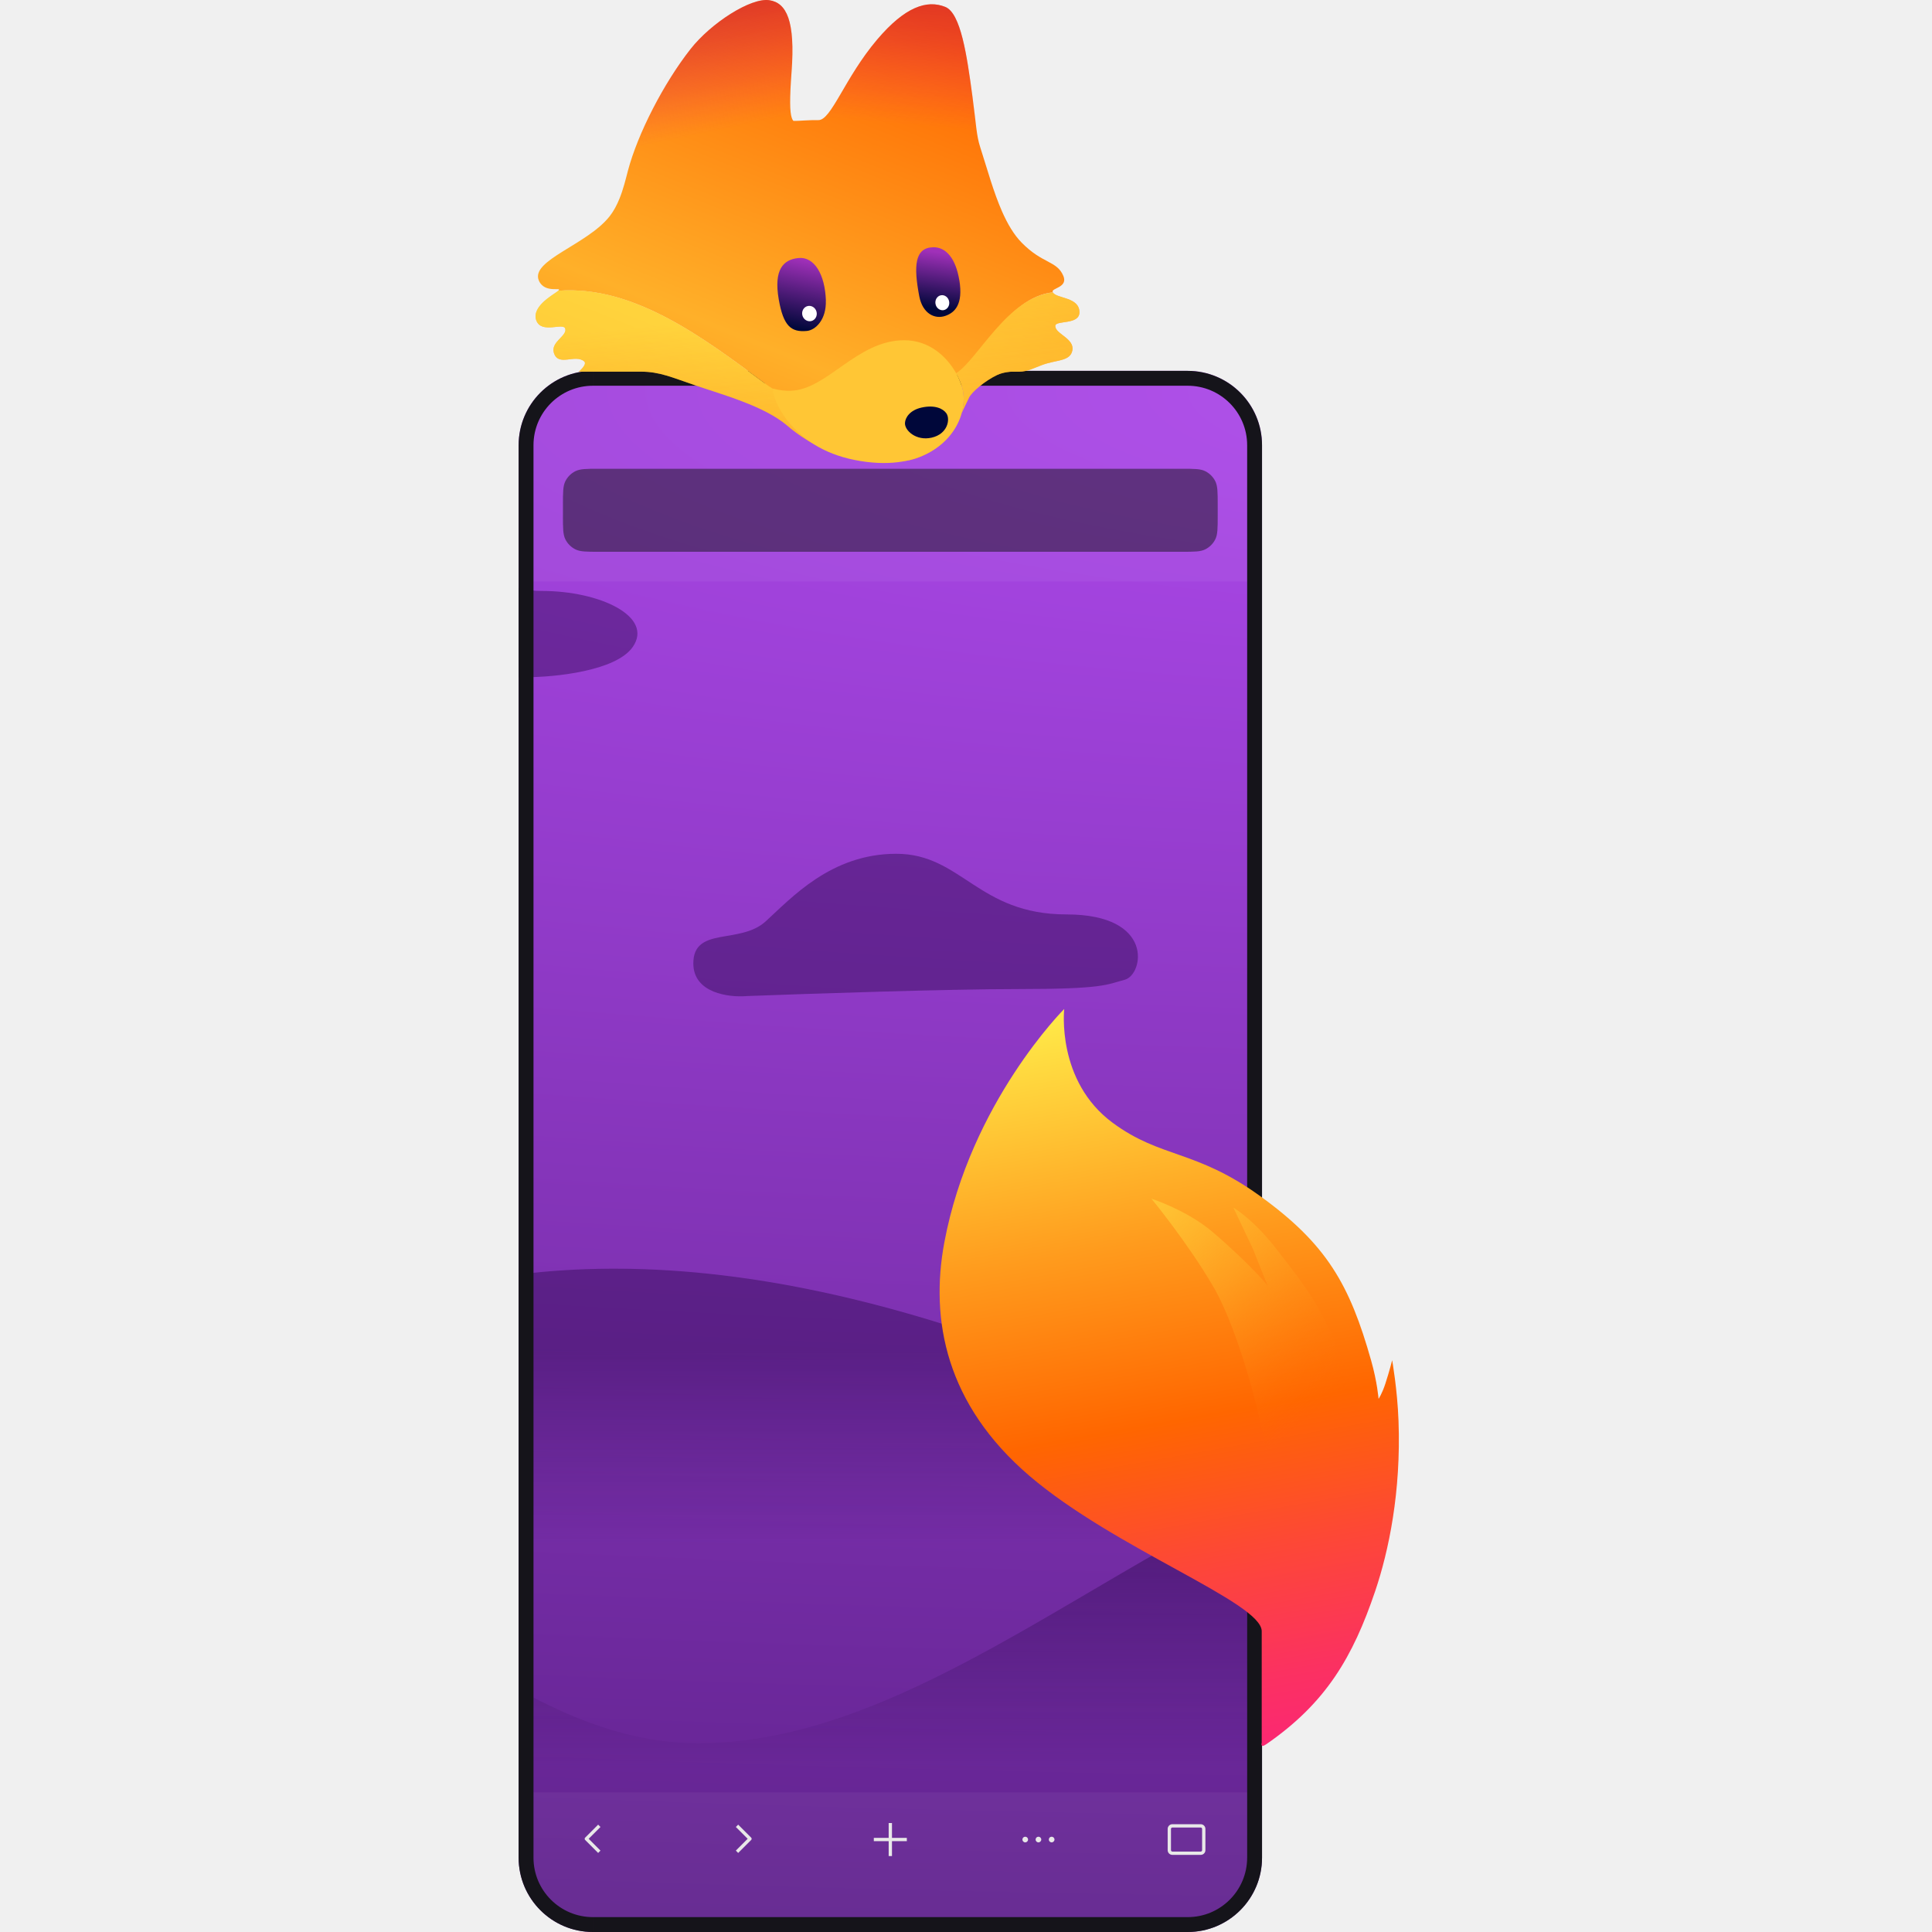
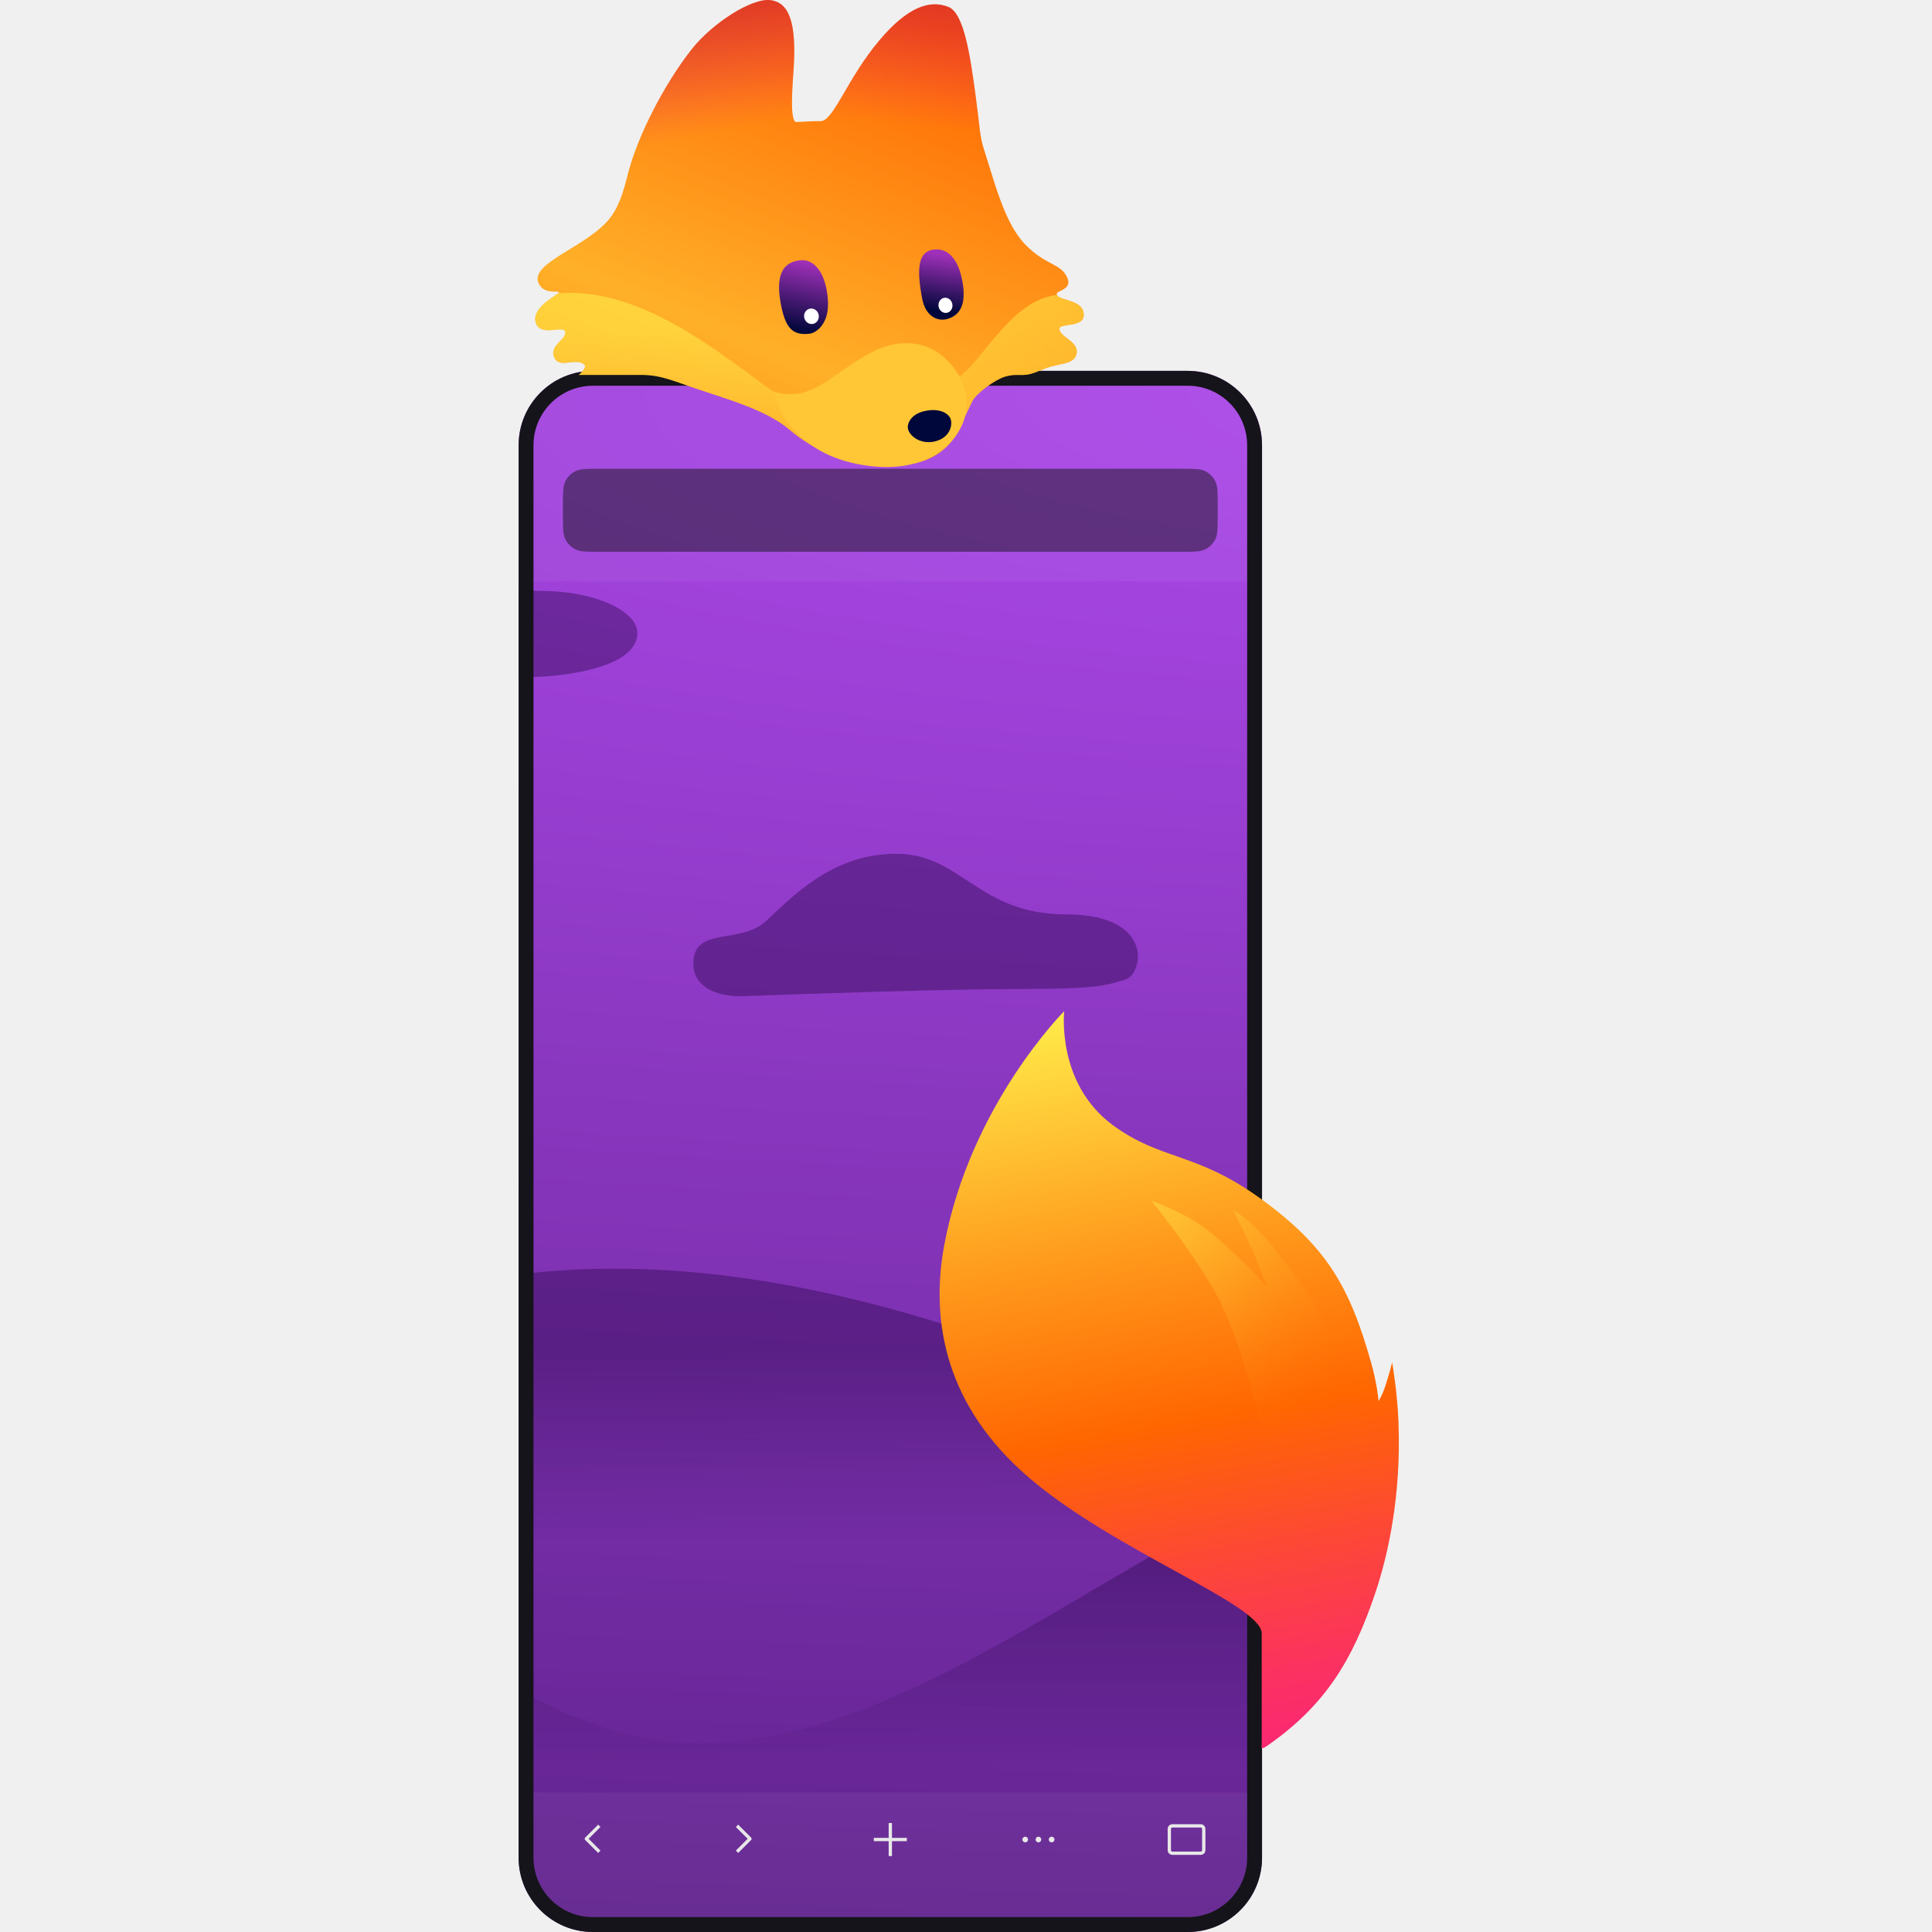
<svg xmlns="http://www.w3.org/2000/svg" width="300" height="300" fill="none" viewBox="0 0 300 300">
-   <g clip-path="url(#clip0_852_4369)">
-     <mask id="path-1-inside-1_852_4369" fill="#fff">
+   <g clip-path="url(#a)">
+     <mask id="h" fill="#fff">
      <path d="M80.532 69.131c0-6.375 5.168-11.543 11.544-11.543h92.347c6.376 0 11.544 5.168 11.544 11.543v219.326c0 6.375-5.168 11.543-11.544 11.543H92.076c-6.376 0-11.544-5.168-11.544-11.543z" />
    </mask>
-     <g clip-path="url(#clip1_852_4369)">
-       <g clip-path="url(#clip2_852_4369)">
+     <g clip-path="url(#b)">
+       <g clip-path="url(#c)">
        <path fill="#fff" d="M-37.788 57.588h571.38v286.58c0 6.553-5.313 11.866-11.867 11.866H-25.921c-6.554 0-11.867-5.313-11.867-11.866z" />
-         <path fill="url(#paint0_radial_852_4369)" d="M0 0h571.973v298.447H0z" transform="translate(-38.084 57.588)" />
-         <path fill="url(#paint1_linear_852_4369)" fill-opacity=".64" d="M42.212 209.147c-15.437 6.555-38.987 8.714-48.833 8.974v61.513h446.78v-67.171c-15.123.313-41.744-9.364-53.165-14.241-56.512-19.899-95.302-5.852-114.796 3.902s-69.508 21.264-125.035 3.707c-55.528-17.558-85.654-4.878-104.951 3.316" opacity=".6" />
-         <path fill="url(#paint2_linear_852_4369)" d="M13.67 228.768c-19.657-2.528-50.588 8.076-63.597 13.694v40.66h471.608v-61.095c-2.065 4.143-18.047 14.03-65.455 20.435-59.261 8.005-78.257-21.699-122.858-20.435s-83.212 48.665-124.922 48.665c-32.566 0-56.164-36.958-94.776-41.924" opacity=".6" />
-         <path fill="#210340" d="M39.587 105.161h42.011c4.467 0 14.052-.942 16.66-4.709 3.259-4.708-5.07-8.691-14.125-8.691s-7.605-7.606-20.643-7.606-17.384 6.881-21.005 10.14c-3.622 3.26-11.59.725-11.59 6.157 0 4.346 5.795 4.95 8.692 4.709m68.072 44.436c0 4.635 5.553 5.311 8.33 5.07 9.537-.362 31.291-1.086 42.011-1.086 13.4 0 13.762-.673 16.659-1.449 2.898-.776 4.708-10.141-9.054-10.141s-16.297-9.416-26.438-9.416-16.297 6.881-20.281 10.503-11.227.724-11.227 6.519" opacity=".4" />
+         <path fill="url(#d)" d="M0 0h571.973v298.447H0z" transform="translate(-38.083 57.588)" />
+         <path fill="url(#e)" fill-opacity=".64" d="M42.212 209.147c-15.438 6.555-38.988 8.714-48.833 8.974v61.513h446.779v-67.171c-15.122.313-41.744-9.364-53.164-14.241-56.512-19.899-95.303-5.852-114.796 3.902s-69.508 21.264-125.036 3.707c-55.527-17.558-85.654-4.878-104.95 3.316" opacity=".6" />
+         <path fill="url(#f)" d="M13.67 228.768c-19.657-2.528-50.588 8.076-63.597 13.694v40.66h471.608v-61.095c-2.065 4.143-18.047 14.03-65.455 20.435-59.261 8.005-78.257-21.699-122.858-20.435s-83.212 48.665-124.922 48.665c-32.566 0-56.164-36.958-94.776-41.924" opacity=".6" />
+         <path fill="#210340" d="M39.587 105.161h42.011c4.467 0 14.052-.942 16.66-4.709 3.259-4.708-5.07-8.692-14.125-8.692s-7.605-7.605-20.643-7.605-17.384 6.881-21.005 10.14c-3.622 3.26-11.59.725-11.59 6.157 0 4.346 5.795 4.95 8.692 4.709m68.072 44.436c0 4.635 5.553 5.311 8.33 5.07 9.537-.362 31.291-1.086 42.011-1.086 13.4 0 13.762-.673 16.659-1.449 2.898-.776 4.708-10.141-9.054-10.141s-16.297-9.416-26.438-9.416-16.297 6.881-20.281 10.503-11.227.724-11.227 6.519" opacity=".4" />
      </g>
    </g>
-     <g clip-path="url(#clip3_852_4369)">
+     <g clip-path="url(#g)">
      <path fill="#fff" fill-opacity=".05" d="M80.532 57.588h115.434v32.71H80.532z" />
-       <path fill="#15141a" fill-opacity=".5" d="M87.413 78.414c0-1.969 0-2.954.383-3.706a3.5 3.5 0 0 1 1.537-1.536c.752-.383 1.737-.383 3.706-.383h90.421c1.969 0 2.954 0 3.706.383a3.5 3.5 0 0 1 1.536 1.536c.383.752.383 1.737.383 3.706v1.641c0 1.97 0 2.954-.383 3.706a3.5 3.5 0 0 1-1.536 1.536c-.752.384-1.737.384-3.706.384H93.039c-1.97 0-2.954 0-3.706-.384a3.5 3.5 0 0 1-1.537-1.536c-.383-.752-.383-1.737-.383-3.706z" />
+       <path fill="#15141a" fill-opacity=".5" d="M87.413 78.414c0-1.97 0-2.954.383-3.706a3.5 3.5 0 0 1 1.537-1.536c.752-.384 1.737-.384 3.706-.384h90.421c1.969 0 2.954 0 3.706.384a3.5 3.5 0 0 1 1.536 1.536c.383.752.383 1.737.383 3.706v1.64c0 1.97 0 2.955-.383 3.707a3.5 3.5 0 0 1-1.536 1.536c-.752.384-1.737.384-3.706.384H93.039c-1.97 0-2.954 0-3.706-.384a3.5 3.5 0 0 1-1.537-1.536c-.383-.752-.383-1.737-.383-3.706z" />
    </g>
    <path fill="#fff" fill-opacity=".05" d="M80.532 278.318h115.434V300H80.532z" />
-     <path fill="#e8e8e8" fill-rule="evenodd" d="m90.863 285.346 2.016-2.016.363.362-1.835 1.835 1.835 1.835-.363.363-2.016-2.016a.255.255 0 0 1 0-.363m25.234.181-1.835-1.835.362-.362 2.017 2.016a.256.256 0 0 1 0 .363l-2.017 2.016-.362-.363z" clip-rule="evenodd" />
-     <path fill="#e8e8e8" d="M137.993 285.899v2.307h.513v-2.307h2.307v-.513h-2.307v-2.307h-.513v2.307h-2.307v.513zm21.643-.256a.439.439 0 1 1-.878 0 .439.439 0 0 1 .878 0m2.051 0a.439.439 0 1 1-.878 0 .439.439 0 0 1 .878 0m2.051 0a.439.439 0 1 1-.878 0 .439.439 0 0 1 .878 0" />
+     <path fill="#e8e8e8" fill-rule="evenodd" d="m90.862 285.346 2.017-2.016.362.362-1.835 1.835 1.835 1.835-.362.363-2.017-2.016a.255.255 0 0 1 0-.363m25.235.181-1.835-1.835.362-.362 2.017 2.016a.256.256 0 0 1 0 .363l-2.017 2.016-.362-.363z" clip-rule="evenodd" />
+     <path fill="#e8e8e8" d="M137.993 285.899v2.307h.513v-2.307h2.307v-.513h-2.307v-2.307h-.513v2.307h-2.307v.513zm21.643-.256a.44.44 0 1 1-.88-.002.44.44 0 0 1 .88.002m2.051 0a.44.44 0 1 1-.88-.002.44.44 0 0 1 .88.002m2.051 0a.44.44 0 1 1-.88-.002.44.44 0 0 1 .88.002" />
    <path fill="#e8e8e8" fill-rule="evenodd" d="M182.046 283.775a.22.22 0 0 0-.218.218v3.299c0 .121.098.219.218.219h4.398a.22.22 0 0 0 .219-.219v-3.299a.22.22 0 0 0-.219-.218zm-.731.218c0-.404.328-.731.731-.731h4.398c.404 0 .732.327.732.731v3.299a.73.73 0 0 1-.732.731h-4.398a.73.73 0 0 1-.731-.731z" clip-rule="evenodd" />
  </g>
-   <path fill="#15141a" d="M92.076 57.588v2.308h92.347v-4.618H92.076zM195.967 69.13h-2.309v219.326h4.617V69.131zM184.423 300v-2.309H92.076v4.618h92.347zm-103.89-11.543h2.308V69.131h-4.617v219.326zM92.075 300v-2.309a9.234 9.234 0 0 1-9.235-9.234h-4.617c0 7.65 6.201 13.852 13.852 13.852zm103.891-11.543h-2.309c0 5.1-4.135 9.234-9.235 9.234v4.618c7.651 0 13.852-6.202 13.852-13.852zm-11.544-230.87v2.31c5.1 0 9.235 4.134 9.235 9.234h4.617c0-7.65-6.201-13.852-13.852-13.852zm-92.347 0V55.28c-7.65 0-13.852 6.202-13.852 13.852h4.617c0-5.1 4.135-9.235 9.235-9.235z" mask="url(#path-1-inside-1_852_4369)" />
-   <path fill="url(#paint3_linear_852_4369)" d="M195.911 270.637s-.261.88.717.204c9.28-6.404 13.451-13.55 16.922-23.808 2.078-6.159 4.025-15.35 3.61-26.414-.179-4.889-.986-9.403-.986-9.403s-.399 1.622-1.051 3.626c-.513 1.581-1.059 2.371-1.059 2.371s-.204-2.591-1.149-5.932c-3.333-11.806-6.893-18.112-17.363-25.64-9.94-7.146-15.285-5.769-22.764-11.285-8.8-6.485-7.537-17.68-7.537-17.68s-14.544 14.511-18.609 36.216c-2.274 12.14.301 25.217 13.174 36.249 13.281 11.382 36.103 19.669 36.103 24.15v17.338z" />
-   <path fill="url(#paint4_linear_852_4369)" d="M208.336 210.833c-3.438-8.213-5.043-10.388-10.306-17.11-3.553-4.53-6.51-6.2-6.51-6.2l3.039 6.42 2.46 6.152c.84.464-3.08-3.993-8.742-8.808-3.984-3.389-9.484-5.157-9.484-5.157s5.581 6.762 9.622 13.68c4.042 6.917 8.018 22.226 8.238 26.936.383 8.49 6.607 3.674 10.852 3.854 4.245.179 5.199-6.559.848-19.767z" />
-   <path fill="url(#paint5_linear_852_4369)" d="M165.112 42.834c-1.002-2.37-3.21-1.833-6.469-5.157-1.222-1.247-2.192-2.917-3.031-4.807-1.352-3.056-2.33-6.681-3.405-10.014-.603-1.874-.612-3.454-1.214-7.927-.856-6.364-1.817-12.89-4.213-13.851-2.843-1.15-6.249-.033-10.575 5.067-5.036 5.932-7.122 12.556-9.134 12.507-1.426-.033-3.186.147-3.732.122-.097 0-.154-.016-.171-.032a1.5 1.5 0 0 1-.228-.457c-.301-.92-.342-2.876-.024-7.145.586-7.92-.783-10.698-3.439-11.105-2.86-.448-9.052 3.52-12.246 7.585-4.147 5.272-8.204 13.118-9.728 18.895-.358 1.377-.725 2.892-1.312 4.334-.39.962-.871 1.899-1.523 2.73-3.488 4.44-12.36 6.852-10.992 9.997.913 2.094 3.797.888 3.007 1.572 11.798-.888 22.675 7.415 32.061 14.373 3.61 8.417 11.57 13.1 21.255 12.077 4.009 0 12.252-5.302 8.565-13.35 3.389-2.118 7.863-12.138 14.935-12.855-.008-.017-.024-.033-.032-.05-.294-.618 2.428-.66 1.645-2.517z" />
-   <path fill="url(#paint6_linear_852_4369)" d="M136.84 25.04c6.453 1.874 11.415 7.691 11.415 7.691l7.39 2.82-.024-2.69c-1.353-3.054-2.331-6.68-3.406-10.013-.603-1.874-.611-3.454-1.214-7.927-.856-6.364-1.817-12.89-4.212-13.851-2.844-1.15-6.25-.033-10.576 5.067-5.035 5.932-7.121 12.556-9.134 12.507-1.426-.032-3.185.147-3.731.122.627.774 3.356 3.325 13.508 6.266z" />
-   <path fill="url(#paint7_linear_852_4369)" d="M122.932 18.286c-.302-.921-.342-2.877-.025-7.146.587-7.92-.782-10.698-3.438-11.105-2.86-.448-9.052 3.52-12.246 7.585-4.147 5.272-8.204 13.118-9.728 18.895-.359 1.377-.725 2.892-1.312 4.334 3.471-2.224 9.223-5.622 15.595-8.188 4.497-1.817 8.987-3.545 11.146-4.376z" />
-   <path fill="url(#paint8_linear_852_4369)" d="M120.121 60.417a15 15 0 0 1-1.377-.896c-9.386-6.958-20.263-15.26-32.06-14.373-.058.05-.131.106-.229.18-.774.562-3.927 2.354-3.186 4.407.79 2.184 4.229.278 4.506 1.312.301 1.133-2.298 2.045-1.768 3.748.684 2.192 3.283.139 4.693 1.312.554.464-.823 1.605-.823 1.605h9.68c2.843 0 4.782.888 8.204 2.053 4.457 1.524 10.902 3.267 14.495 6.331a23.3 23.3 0 0 0 4.294 2.933c-5.182-3.194-6.592-7.984-6.429-8.62z" />
-   <path fill="url(#paint9_linear_852_4369)" d="M148.459 57.957c.432.765.742 1.507.929 2.15.35 1.19.342 2.608-.057 4.025.236-.505.587-1.262 1.133-2.379.439-.912 2.493-2.631 4.383-3.528.953-.448 2.126-.505 2.126-.505h1.304c1.254 0 2.383-.623 3.561-1.05 2.224-.824 4.326-.53 4.676-2.241.383-1.883-2.713-2.591-2.648-3.83.049-.912 3.74-.106 3.748-2.102.008-2.395-3.528-2.11-4.122-3.08-7.073.725-11.66 10.438-15.049 12.556z" />
-   <path fill="url(#paint10_linear_852_4369)" d="M128.236 46.656c.098 2.998-1.613 4.611-2.957 4.734-2.428.22-3.634-.734-4.359-4.922-.791-4.587.684-6.167 3.063-6.404 2.445-.244 4.123 2.51 4.262 6.6z" />
-   <path fill="#fff" d="M125.989 49.85c.606-.155.965-.8.801-1.44-.163-.642-.787-1.036-1.393-.882s-.965.8-.802 1.44c.164.641.787 1.036 1.394.881" />
-   <path fill="url(#paint11_linear_852_4369)" d="M148.971 43.527c.611 3.764-.717 5.019-2.183 5.524-1.638.562-3.528-.342-4.05-3.072-.872-4.62-.749-7.569 2.225-7.585 1.947-.008 3.454 1.744 4 5.133z" />
-   <path fill="#fff" d="M146.538 48.156c.584-.11.961-.714.842-1.35-.119-.638-.689-1.066-1.272-.957s-.961.714-.842 1.35c.118.638.688 1.066 1.272.957" />
-   <path fill="url(#paint12_linear_852_4369)" d="M120.121 60.417a15 15 0 0 1-1.377-.896c-9.386-6.958-20.263-15.26-32.06-14.373-.058.05-.131.106-.229.18-.774.562-3.927 2.354-3.186 4.407.79 2.184 4.229.278 4.506 1.312.301 1.133-2.298 2.045-1.768 3.748.684 2.192 3.283.139 4.693 1.312.554.464-.823 1.605-.823 1.605h9.68c2.843 0 4.782.888 8.204 2.053 4.457 1.524 10.902 3.267 14.495 6.331a23.3 23.3 0 0 0 4.294 2.933c-5.182-3.194-6.592-7.984-6.429-8.62z" opacity=".6" />
-   <path fill="url(#paint13_linear_852_4369)" d="M148.459 57.957c.432.765.742 1.507.929 2.15.35 1.19.342 2.608-.057 4.025.236-.505.587-1.262 1.133-2.379.439-.912 2.493-2.631 4.383-3.528.953-.448 2.126-.505 2.126-.505h1.304c1.254 0 2.383-.623 3.561-1.05 2.224-.824 4.326-.53 4.676-2.241.383-1.883-2.713-2.591-2.648-3.83.049-.912 3.74-.106 3.748-2.102.008-2.395-3.528-2.11-4.122-3.08-7.073.725-11.66 10.438-15.049 12.556z" opacity=".6" />
-   <path fill="#ffc635" d="M149.387 60.108a11 11 0 0 0-.918-2.156c-1.39-2.469-4.071-5.128-8.086-5.12-7.311.008-11.915 7.659-17.558 7.838a9 9 0 0 1-2.731-.318q-.049-.012-.074.073c-.163.636 1.251 5.435 6.452 8.62 1.677 1.027 3.738 1.89 6.281 2.388 10.042 1.98 15.317-2.721 16.585-7.292.392-1.426.408-2.836.057-4.025z" />
-   <path fill="#00073a" d="M143.106 63.285c2.045-.456 3.348.163 3.853.905.62.912.212 3.202-2.305 3.772-2.388.538-4.196-1.108-4.131-2.29.049-.839.766-1.98 2.574-2.387z" />
+   <path fill="#15141a" d="M92.076 57.588v2.308h92.347v-4.618H92.076zM195.967 69.13h-2.309v219.326h4.617V69.131zM184.423 300v-2.309H92.076v4.618h92.347zm-103.89-11.543h2.308V69.131h-4.617v219.326zM92.075 300v-2.309a9.234 9.234 0 0 1-9.235-9.234h-4.617c0 7.65 6.201 13.852 13.852 13.852zm103.891-11.543h-2.309c0 5.1-4.135 9.234-9.235 9.234v4.618c7.651 0 13.852-6.202 13.852-13.852zm-11.544-230.87v2.31c5.1 0 9.235 4.134 9.235 9.234h4.617c0-7.65-6.201-13.852-13.852-13.852zm-92.347 0V55.28c-7.65 0-13.852 6.202-13.852 13.852h4.617c0-5.1 4.135-9.235 9.235-9.235z" mask="url(#h)" />
+   <path fill="url(#i)" d="M195.911 270.98s-.261.88.717.204c9.28-6.404 13.451-13.55 16.922-23.808 2.078-6.159 4.025-15.35 3.61-26.414-.179-4.889-.986-9.403-.986-9.403s-.399 1.622-1.051 3.626c-.513 1.581-1.059 2.371-1.059 2.371s-.204-2.591-1.149-5.932c-3.333-11.806-6.893-18.112-17.363-25.64-9.94-7.146-15.285-5.769-22.764-11.285-8.8-6.485-7.537-17.68-7.537-17.68s-14.544 14.511-18.609 36.216c-2.274 12.14.301 25.217 13.174 36.249 13.281 11.382 36.103 19.669 36.103 24.15v17.338z" />
+   <path fill="url(#j)" d="M208.336 211.176c-3.438-8.213-5.043-10.388-10.306-17.11-3.553-4.53-6.51-6.2-6.51-6.2l3.039 6.42 2.46 6.152c.84.464-3.08-3.993-8.742-8.808-3.984-3.389-9.484-5.158-9.484-5.158s5.581 6.763 9.622 13.68c4.042 6.918 8.018 22.227 8.238 26.937.383 8.49 6.607 3.674 10.852 3.853s5.199-6.558.848-19.766z" />
+   <path fill="url(#k)" d="M165.765 43.206c-1.011-2.392-3.238-1.85-6.526-5.202-1.233-1.258-2.211-2.942-3.057-4.849-1.364-3.082-2.35-6.739-3.435-10.1-.608-1.89-.617-3.485-1.225-7.997-.863-6.418-1.833-13.001-4.249-13.971-2.868-1.159-6.303-.033-10.667 5.112-5.079 5.983-7.183 12.664-9.213 12.615-1.438-.033-3.213.148-3.764.123-.099 0-.156-.016-.173-.033a1.5 1.5 0 0 1-.23-.46c-.304-.928-.345-2.9-.024-7.207.591-7.989-.789-10.791-3.468-11.202-2.885-.452-9.131 3.55-12.353 7.651-4.183 5.318-8.276 13.232-9.812 19.059-.362 1.389-.732 2.917-1.324 4.372-.394.97-.879 1.915-1.536 2.753-3.518 4.479-12.468 6.912-11.087 10.084.92 2.112 3.83.896 3.033 1.586 11.24.41 27.027 13.73 35.825 20.844 8.058 4.715 8.423 6.454 17.751 5.725 4.043 0 9.928-2.705 10.281-11.988 3.419-2.137 6.496-13.55 13.629-14.273-.008-.016-.028-.094-.037-.11-.295-.625 2.45-.666 1.661-2.54z" />
+   <path fill="url(#l)" d="M137.246 25.257c6.509 1.89 11.514 7.758 11.514 7.758l7.454 2.844-.024-2.712c-1.365-3.082-2.351-6.74-3.436-10.1-.608-1.89-.616-3.485-1.224-7.997-.863-6.419-1.833-13.001-4.249-13.971-2.868-1.159-6.304-.033-10.667 5.112-5.079 5.983-7.183 12.664-9.213 12.615-1.438-.033-3.214.148-3.764.123.633.78 3.386 3.353 13.626 6.32z" />
+   <path fill="url(#m)" d="M123.218 18.444c-.304-.928-.345-2.9-.024-7.207.591-7.989-.789-10.791-3.469-11.202-2.884-.452-9.13 3.55-12.352 7.651-4.183 5.318-8.276 13.232-9.813 19.059-.361 1.389-.731 2.917-1.323 4.372 3.501-2.244 9.303-5.67 15.73-8.26a748 748 0 0 1 11.243-4.413z" />
+   <path fill="url(#n)" d="M120.383 60.942a15 15 0 0 1-1.389-.904c-9.467-7.019-20.439-15.393-32.339-14.498a5 5 0 0 1-.23.181c-.78.567-3.961 2.375-3.213 4.446.797 2.203 4.265.28 4.544 1.323.305 1.143-2.317 2.063-1.783 3.78.69 2.212 3.312.14 4.734 1.324.559.468-.83 1.619-.83 1.619h9.763c2.868 0 4.824.896 8.276 2.071 4.495 1.537 10.996 3.296 14.621 6.386a23.5 23.5 0 0 0 4.331 2.958c-5.227-3.221-6.649-8.054-6.485-8.695z" />
+   <path fill="url(#o)" d="M148.967 58.46c.435.772.748 1.52.937 2.17.353 1.2.345 2.63-.058 4.06.238-.51.592-1.275 1.142-2.4.444-.921 2.515-2.655 4.422-3.56.961-.451 2.145-.509 2.145-.509h1.315c1.264 0 2.403-.628 3.591-1.06 2.244-.83 4.364-.534 4.718-2.26.386-1.898-2.737-2.613-2.671-3.863.049-.92 3.772-.106 3.78-2.12.008-2.416-3.559-2.128-4.158-3.106-7.134.731-11.761 10.527-15.18 12.664z" />
+   <path fill="url(#p)" d="M128.569 47.06c.099 3.025-1.627 4.652-2.983 4.776-2.449.221-3.665-.74-4.397-4.964-.797-4.627.691-6.222 3.09-6.46 2.466-.246 4.159 2.531 4.299 6.657z" />
+   <path fill="#fff" d="M126.301 50.282c.611-.156.974-.806.809-1.453-.165-.646-.794-1.044-1.405-.889-.612.156-.974.807-.809 1.453.165.647.794 1.045 1.405.889" />
+   <path fill="url(#q)" d="M149.484 43.905c.616 3.797-.724 5.062-2.203 5.572-1.652.567-3.559-.345-4.085-3.098-.879-4.66-.756-7.635 2.244-7.652 1.964-.008 3.485 1.759 4.035 5.178z" />
+   <path fill="#fff" d="M147.028 48.574c.589-.11.969-.72.849-1.363-.12-.642-.694-1.074-1.283-.964s-.969.72-.85 1.362c.12.643.695 1.074 1.284.965" />
+   <path fill="url(#r)" d="M120.383 60.942a15 15 0 0 1-1.389-.904c-9.467-7.019-20.439-15.393-32.339-14.498a5 5 0 0 1-.23.181c-.78.567-3.961 2.375-3.213 4.446.797 2.203 4.265.28 4.544 1.323.305 1.143-2.317 2.063-1.783 3.78.69 2.212 3.312.14 4.734 1.324.559.468-.83 1.619-.83 1.619h9.763c2.868 0 4.824.896 8.276 2.071 4.495 1.537 10.996 3.296 14.621 6.386a23.5 23.5 0 0 0 4.331 2.958c-5.227-3.221-6.649-8.054-6.485-8.695z" opacity=".6" />
+   <path fill="url(#s)" d="M148.967 58.46c.435.772.748 1.52.937 2.17.353 1.2.345 2.63-.058 4.06.238-.51.592-1.275 1.142-2.4.444-.921 2.515-2.655 4.422-3.56.961-.451 2.145-.509 2.145-.509h1.315c1.264 0 2.403-.628 3.591-1.06 2.244-.83 4.364-.534 4.718-2.26.386-1.898-2.737-2.613-2.671-3.863.049-.92 3.772-.106 3.78-2.12.008-2.416-3.559-2.128-4.158-3.106-7.134.731-11.761 10.527-15.18 12.664z" opacity=".6" />
+   <path fill="#ffc635" d="M149.903 60.63a11 11 0 0 0-.925-2.175c-1.402-2.49-4.107-5.173-8.157-5.165-7.374.008-12.018 7.726-17.71 7.906a9 9 0 0 1-2.755-.32q-.049-.013-.074.074c-.165.64 1.262 5.481 6.508 8.695 1.691 1.035 3.77 1.907 6.335 2.408 10.13 1.997 15.45-2.745 16.729-7.356.396-1.438.412-2.86.057-4.06z" />
+   <path fill="#00073a" d="M143.567 63.834c2.063-.46 3.378.165 3.887.913.625.92.214 3.23-2.326 3.805-2.408.542-4.232-1.118-4.166-2.31.049-.846.772-1.997 2.597-2.408z" />
  <defs>
-     <linearGradient id="paint1_linear_852_4369" x1="-6.621" x2="-6.621" y1="209.615" y2="239.917" gradientUnits="userSpaceOnUse">
+     <linearGradient id="e" x1="-6.621" x2="-6.621" y1="209.615" y2="239.917" gradientUnits="userSpaceOnUse">
      <stop stop-color="#210340" />
      <stop offset="1" stop-color="#210340" stop-opacity="0" />
    </linearGradient>
-     <linearGradient id="paint2_linear_852_4369" x1="186.19" x2="186.19" y1="221.987" y2="274.613" gradientUnits="userSpaceOnUse">
+     <linearGradient id="f" x1="186.19" x2="186.19" y1="221.987" y2="274.613" gradientUnits="userSpaceOnUse">
      <stop stop-color="#210340" />
      <stop offset="1" stop-color="#210340" stop-opacity="0" />
    </linearGradient>
-     <linearGradient id="paint3_linear_852_4369" x1="171.859" x2="192.35" y1="155.511" y2="271.753" gradientUnits="userSpaceOnUse">
+     <linearGradient id="i" x1="171.859" x2="192.35" y1="155.854" y2="272.097" gradientUnits="userSpaceOnUse">
      <stop stop-color="#ffeb49" />
      <stop offset=".32" stop-color="#ff9b1d" />
      <stop offset=".56" stop-color="#f60" />
      <stop offset=".74" stop-color="#fd4835" />
      <stop offset=".91" stop-color="#fb3161" />
      <stop offset="1" stop-color="#fb2872" />
    </linearGradient>
-     <linearGradient id="paint4_linear_852_4369" x1="176.771" x2="204.036" y1="186.938" y2="219.588" gradientUnits="userSpaceOnUse">
+     <linearGradient id="j" x1="176.771" x2="204.036" y1="187.281" y2="219.931" gradientUnits="userSpaceOnUse">
      <stop stop-color="#ffc635" />
      <stop offset=".09" stop-color="#ffc132" stop-opacity=".96" />
      <stop offset=".24" stop-color="#ffb62c" stop-opacity=".84" />
      <stop offset=".44" stop-color="#ffa422" stop-opacity=".66" />
      <stop offset=".67" stop-color="#ff8c15" stop-opacity=".4" />
      <stop offset=".94" stop-color="#ff6c03" stop-opacity=".07" />
      <stop offset="1" stop-color="#f60" stop-opacity="0" />
    </linearGradient>
-     <linearGradient id="paint5_linear_852_4369" x1="141.003" x2="77.118" y1="2.039" y2="160.153" gradientUnits="userSpaceOnUse">
+     <linearGradient id="k" x1="141.446" x2="77.006" y1="2.057" y2="161.542" gradientUnits="userSpaceOnUse">
      <stop stop-color="#f60" />
      <stop offset=".33" stop-color="#ffb029" />
      <stop offset=".46" stop-color="#ff9218" />
      <stop offset=".63" stop-color="#f60" />
      <stop offset=".97" stop-color="#fb2872" />
    </linearGradient>
-     <linearGradient id="paint6_linear_852_4369" x1="139.806" x2="142.063" y1="23.337" y2="-3.281" gradientUnits="userSpaceOnUse">
+     <linearGradient id="l" x1="140.238" x2="142.514" y1="23.54" y2="-3.31" gradientUnits="userSpaceOnUse">
      <stop offset=".15" stop-color="#fb2872" stop-opacity="0" />
      <stop offset=".37" stop-color="#e41a63" stop-opacity=".18" />
      <stop offset=".64" stop-color="#cf0e54" stop-opacity=".36" />
      <stop offset=".85" stop-color="#c2064c" stop-opacity=".46" />
      <stop offset="1" stop-color="#be0449" stop-opacity=".5" />
    </linearGradient>
-     <linearGradient id="paint7_linear_852_4369" x1="110.531" x2="105.838" y1="22.555" y2="-.128" gradientUnits="userSpaceOnUse">
+     <linearGradient id="m" x1="110.71" x2="105.976" y1="22.751" y2="-.129" gradientUnits="userSpaceOnUse">
      <stop offset=".09" stop-color="#fb2872" stop-opacity="0" />
      <stop offset=".1" stop-color="#f92771" stop-opacity=".01" />
      <stop offset=".38" stop-color="#df175f" stop-opacity=".22" />
      <stop offset=".63" stop-color="#cd0d53" stop-opacity=".37" />
      <stop offset=".84" stop-color="#c2064b" stop-opacity=".47" />
      <stop offset="1" stop-color="#be0449" stop-opacity=".5" />
    </linearGradient>
-     <linearGradient id="paint8_linear_852_4369" x1="126.409" x2="70.269" y1="4.682" y2="146.023" gradientUnits="userSpaceOnUse">
+     <linearGradient id="n" x1="126.725" x2="70.099" y1="4.723" y2="147.29" gradientUnits="userSpaceOnUse">
      <stop stop-color="#f60" />
      <stop offset=".33" stop-color="#ffb029" />
      <stop offset=".46" stop-color="#ff9218" />
      <stop offset=".63" stop-color="#f60" />
      <stop offset="1" stop-color="#fb2872" />
    </linearGradient>
-     <linearGradient id="paint9_linear_852_4369" x1="170.957" x2="114.817" y1="22.38" y2="163.721" gradientUnits="userSpaceOnUse">
+     <linearGradient id="o" x1="171.659" x2="115.033" y1="22.575" y2="165.142" gradientUnits="userSpaceOnUse">
      <stop stop-color="#f60" />
      <stop offset=".33" stop-color="#ffb029" />
      <stop offset=".46" stop-color="#ff9218" />
      <stop offset=".63" stop-color="#f60" />
      <stop offset="1" stop-color="#fb2872" />
    </linearGradient>
-     <linearGradient id="paint10_linear_852_4369" x1="117.346" x2="114.311" y1="36.477" y2="50.882" gradientUnits="userSpaceOnUse">
+     <linearGradient id="p" x1="117.584" x2="114.524" y1="36.793" y2="51.324" gradientUnits="userSpaceOnUse">
      <stop offset=".15" stop-color="#a030b9" />
      <stop offset=".88" stop-color="#00073a" />
    </linearGradient>
-     <linearGradient id="paint11_linear_852_4369" x1="136.965" x2="135.306" y1="35.987" y2="47.984" gradientUnits="userSpaceOnUse">
+     <linearGradient id="q" x1="137.373" x2="135.699" y1="36.3" y2="48.401" gradientUnits="userSpaceOnUse">
      <stop offset=".16" stop-color="#a030b9" />
      <stop offset=".88" stop-color="#00073a" />
    </linearGradient>
-     <linearGradient id="paint12_linear_852_4369" x1="103.882" x2="114.93" y1="50.303" y2="153.532" gradientUnits="userSpaceOnUse">
+     <linearGradient id="r" x1="104.003" x2="115.147" y1="50.739" y2="154.864" gradientUnits="userSpaceOnUse">
      <stop stop-color="#ffeb49" />
      <stop offset=".36" stop-color="#ffb52b" stop-opacity=".6" />
      <stop offset=".67" stop-color="#ff8a14" stop-opacity=".28" />
      <stop offset=".89" stop-color="#ff7005" stop-opacity=".08" />
      <stop offset="1" stop-color="#f60" stop-opacity="0" />
    </linearGradient>
-     <linearGradient id="paint13_linear_852_4369" x1="157.098" x2="168.144" y1="44.604" y2="147.841" gradientUnits="userSpaceOnUse">
+     <linearGradient id="s" x1="157.68" x2="168.822" y1="44.991" y2="149.124" gradientUnits="userSpaceOnUse">
      <stop stop-color="#ffeb49" />
      <stop offset=".36" stop-color="#ffb52b" stop-opacity=".6" />
      <stop offset=".67" stop-color="#ff8a14" stop-opacity=".28" />
      <stop offset=".89" stop-color="#ff7005" stop-opacity=".08" />
      <stop offset="1" stop-color="#f60" stop-opacity="0" />
    </linearGradient>
-     <clipPath id="clip0_852_4369">
+     <clipPath id="a">
      <path fill="#fff" d="M80.532 69.131c0-6.375 5.168-11.543 11.544-11.543h92.347c6.376 0 11.544 5.168 11.544 11.543v219.326c0 6.375-5.168 11.543-11.544 11.543H92.076c-6.376 0-11.544-5.168-11.544-11.543z" />
    </clipPath>
-     <clipPath id="clip1_852_4369">
+     <clipPath id="b">
      <path fill="#fff" d="M80.532 57.588h115.434V300H80.532z" />
    </clipPath>
-     <clipPath id="clip2_852_4369">
+     <clipPath id="c">
      <path fill="#fff" d="M80.532 57.588h115.434V300H80.532z" />
    </clipPath>
-     <clipPath id="clip3_852_4369">
+     <clipPath id="g">
      <path fill="#fff" d="M80.532 57.588h115.434v32.71H80.532z" />
    </clipPath>
-     <radialGradient id="paint0_radial_852_4369" cx="0" cy="0" r="1" gradientTransform="matrix(0 448.708 -1851.42 0 285.987 0)" gradientUnits="userSpaceOnUse">
+     <radialGradient id="d" cx="0" cy="0" r="1" gradientTransform="matrix(0 448.708 -1851.42 0 285.987 0)" gradientUnits="userSpaceOnUse">
      <stop stop-color="#ae49ec" />
      <stop offset="1" stop-color="#210340" />
    </radialGradient>
  </defs>
</svg>
